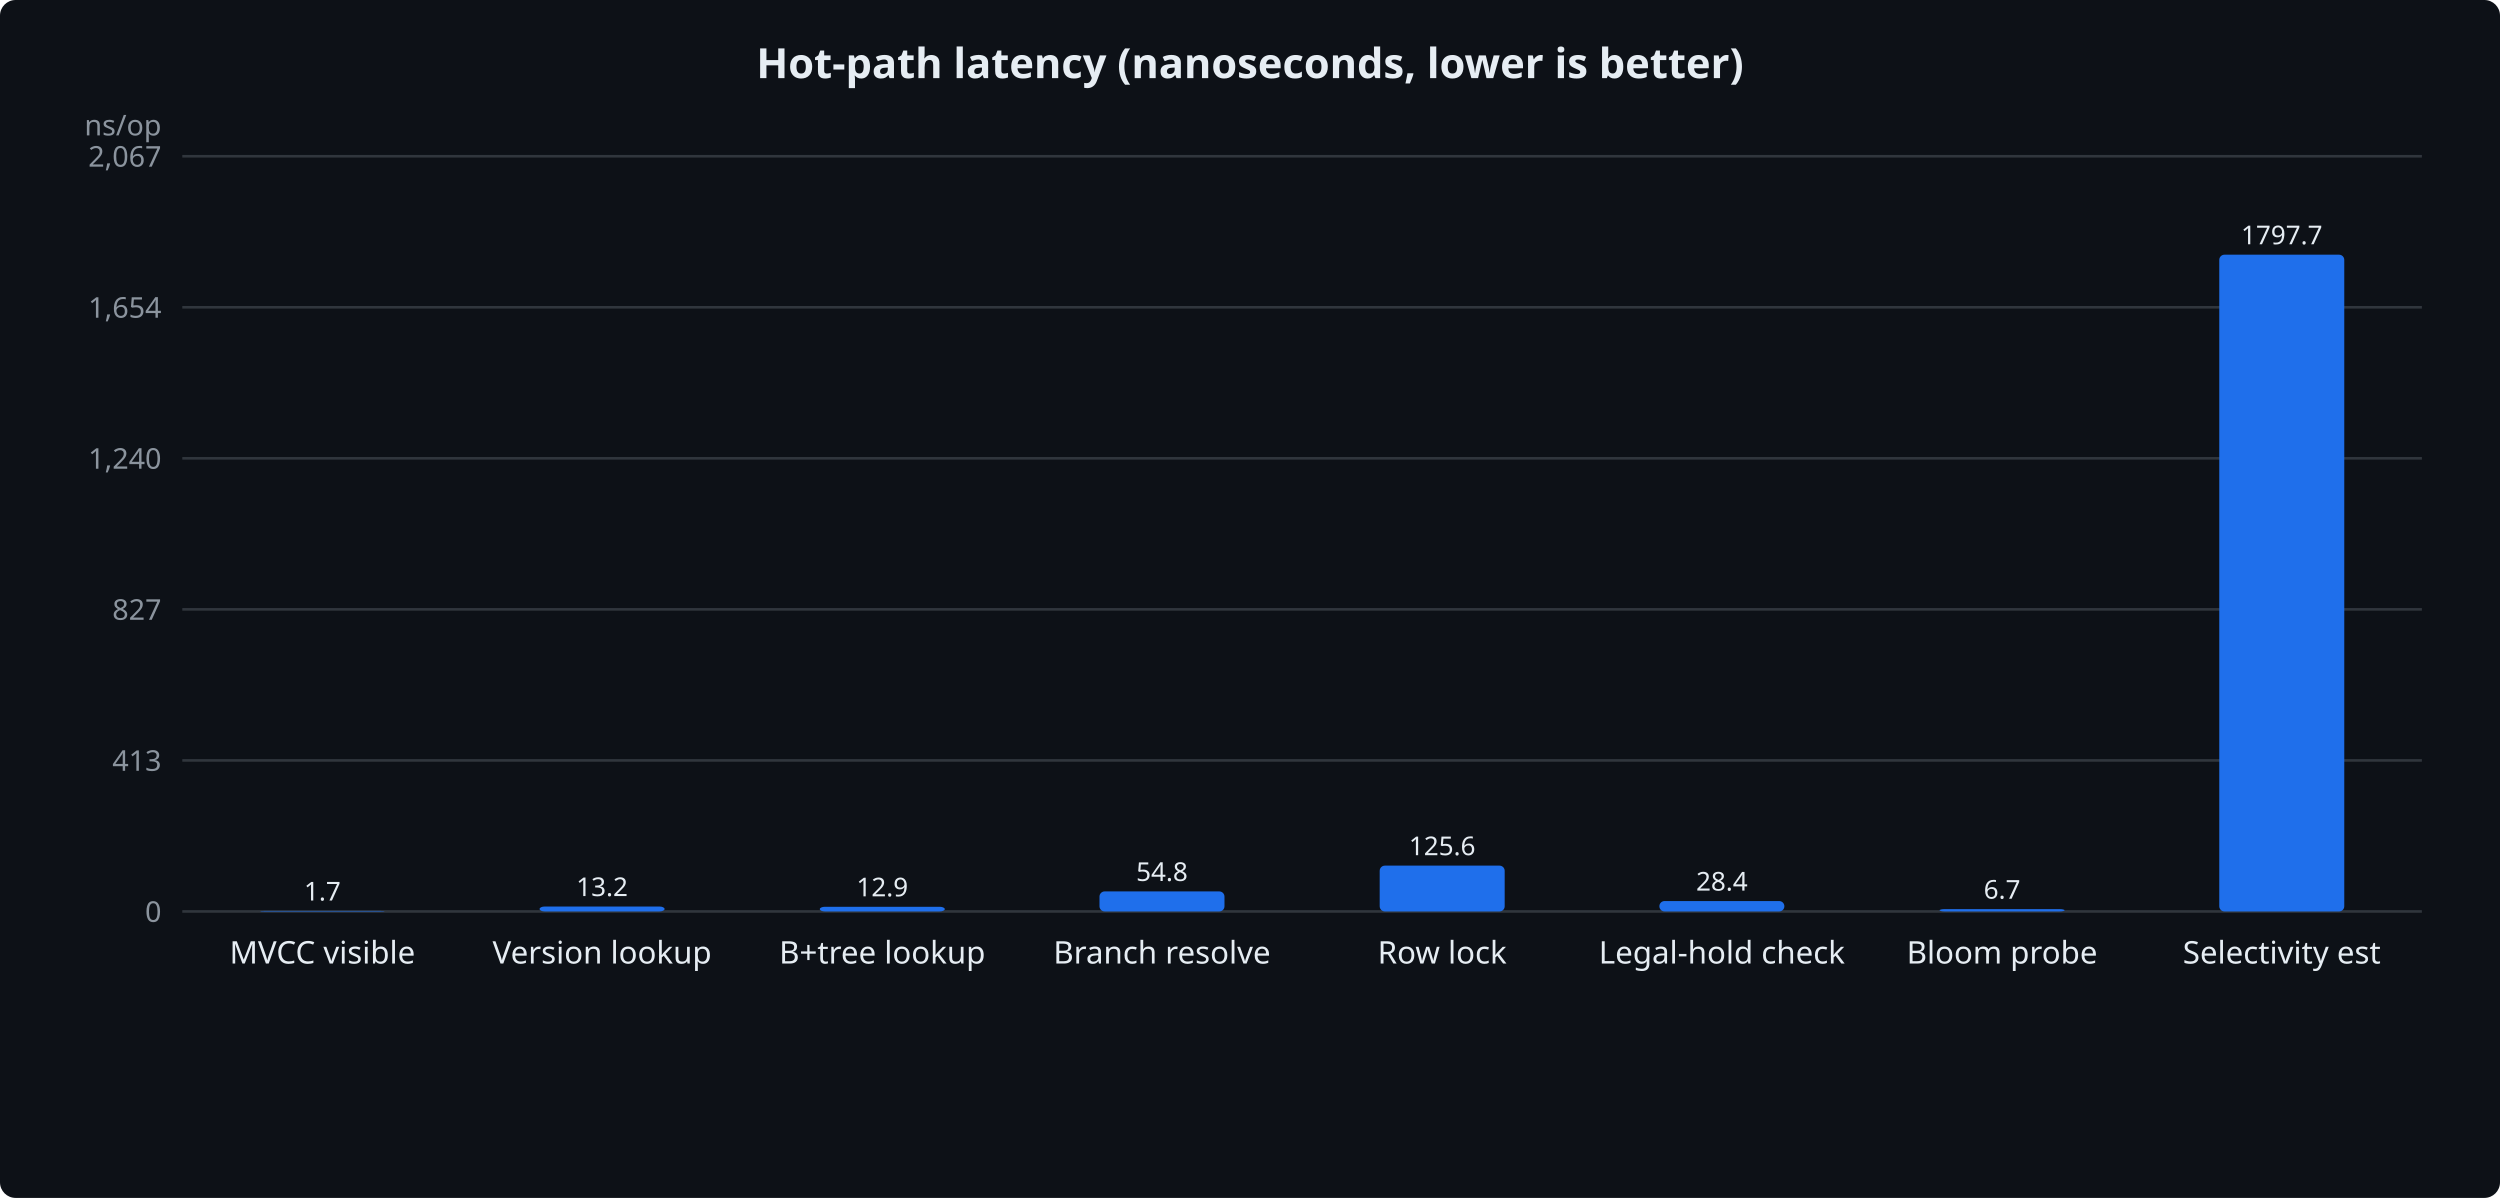
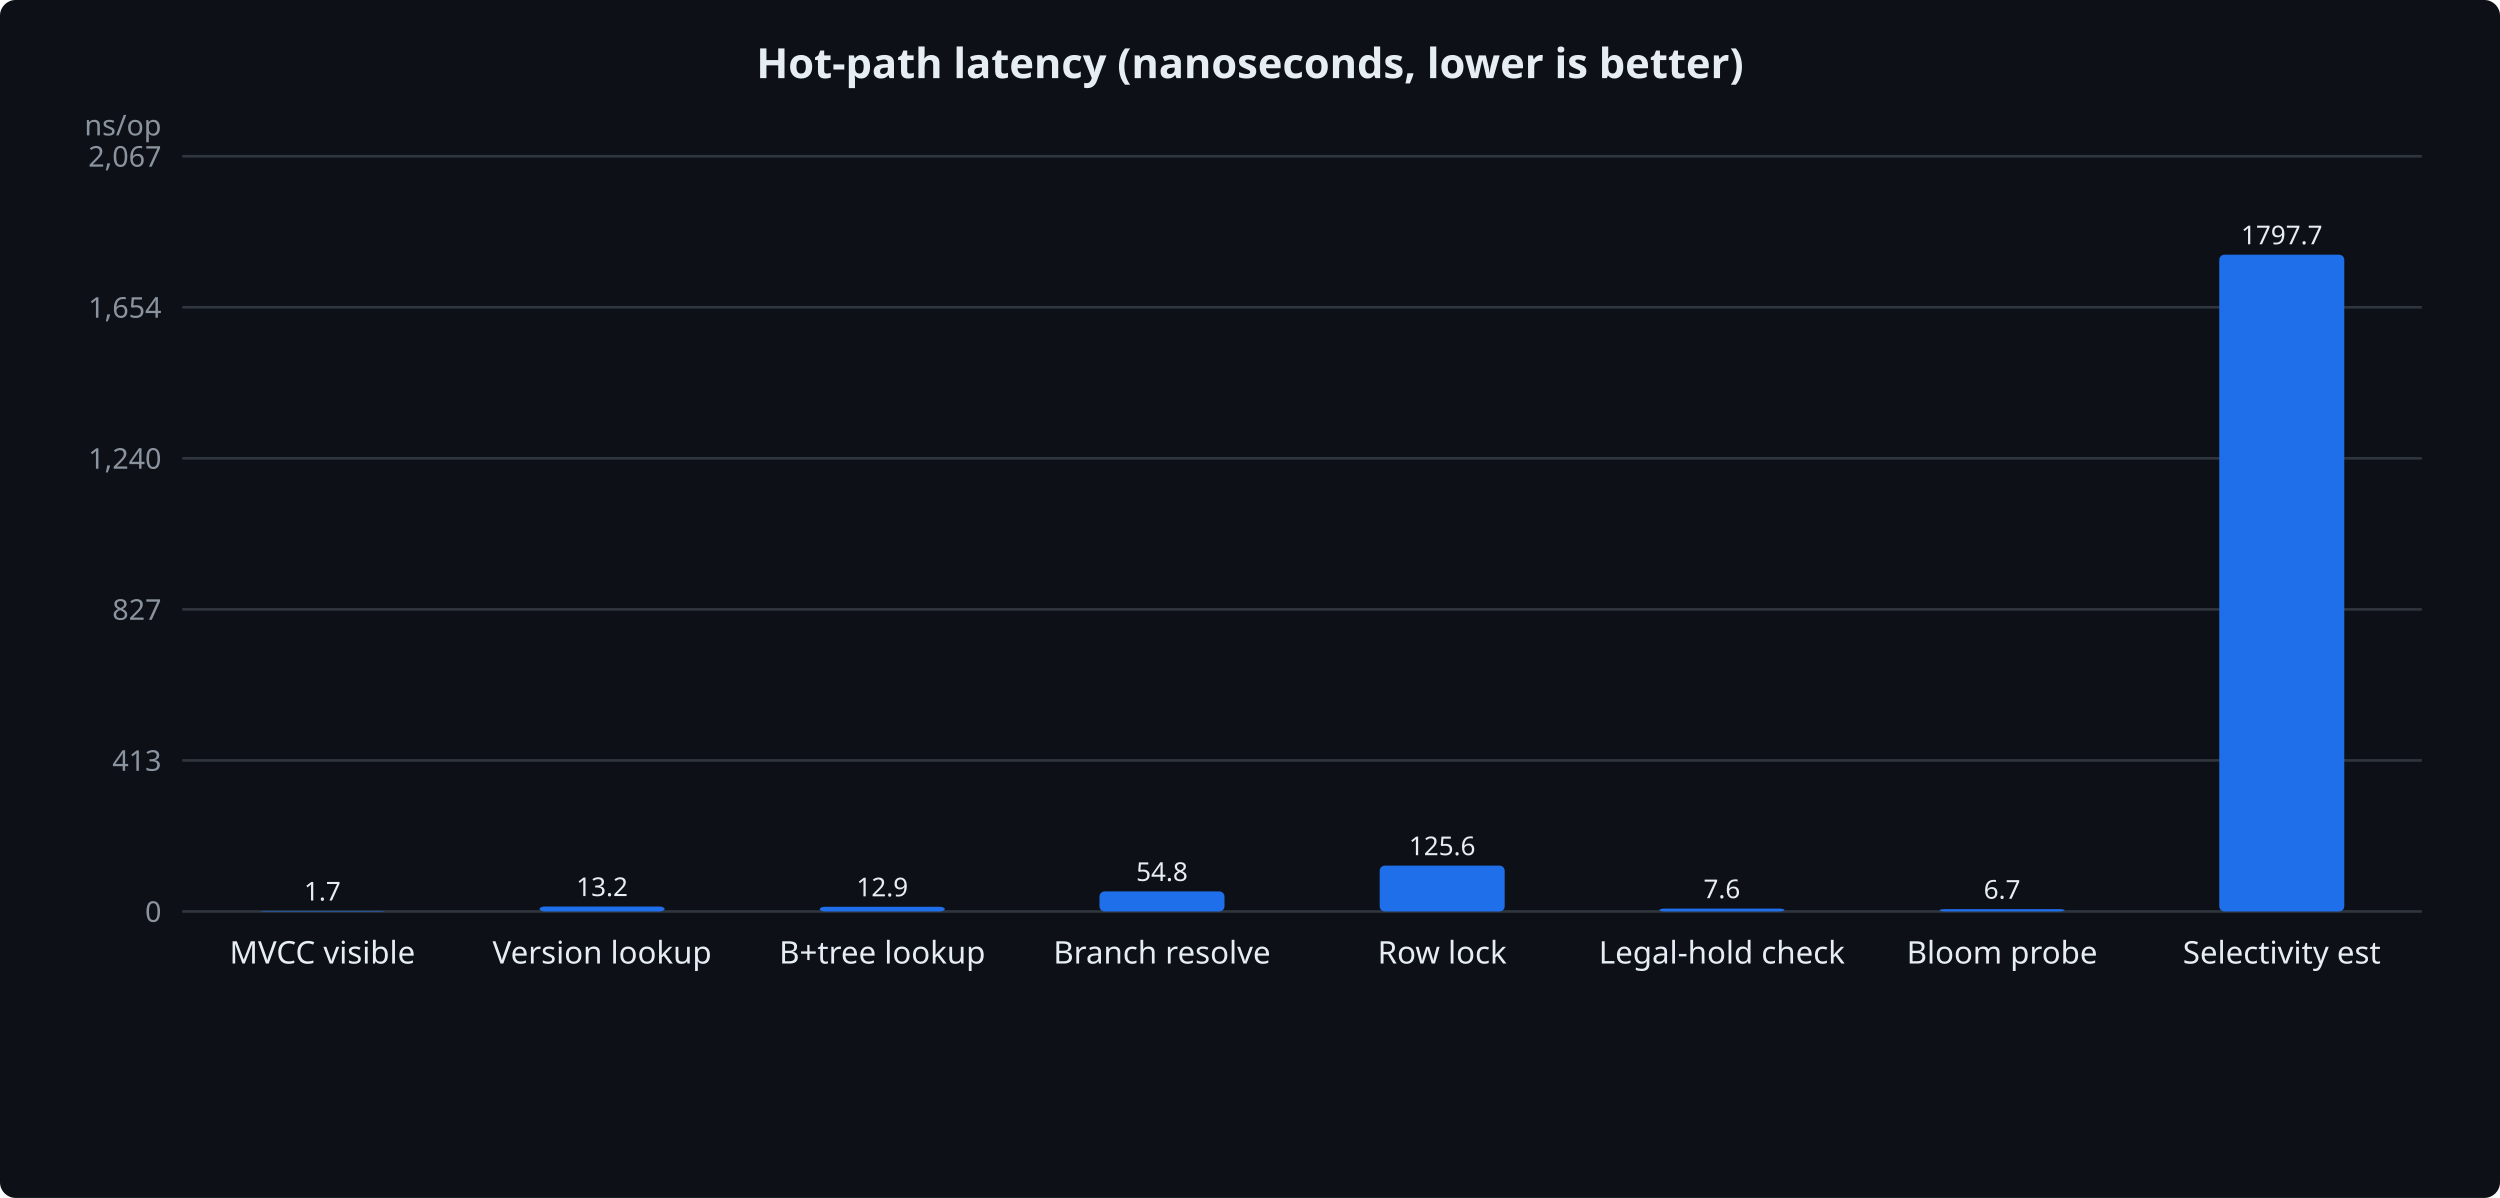
<svg xmlns="http://www.w3.org/2000/svg" viewBox="0 0 960 460" width="100%" font-family="ui-sans-serif, system-ui, sans-serif">
  <rect width="960" height="460" fill="#0d1117" rx="6" />
  <text x="480.0" y="30" text-anchor="middle" fill="#e6edf3" font-size="16" font-weight="600">Hot-path latency (nanoseconds, lower is better)</text>
  <line x1="70" y1="350.0" x2="930" y2="350.0" stroke="#30363d" stroke-width="1" />
  <text x="62" y="354.0" text-anchor="end" fill="#8b949e" font-size="11">0</text>
  <line x1="70" y1="292.0" x2="930" y2="292.0" stroke="#30363d" stroke-width="1" />
  <text x="62" y="296.0" text-anchor="end" fill="#8b949e" font-size="11">413</text>
  <line x1="70" y1="234.0" x2="930" y2="234.0" stroke="#30363d" stroke-width="1" />
  <text x="62" y="238.0" text-anchor="end" fill="#8b949e" font-size="11">827</text>
  <line x1="70" y1="176.0" x2="930" y2="176.0" stroke="#30363d" stroke-width="1" />
  <text x="62" y="180.0" text-anchor="end" fill="#8b949e" font-size="11">1,240</text>
  <line x1="70" y1="118.0" x2="930" y2="118.0" stroke="#30363d" stroke-width="1" />
  <text x="62" y="122.0" text-anchor="end" fill="#8b949e" font-size="11">1,654</text>
  <line x1="70" y1="60.0" x2="930" y2="60.0" stroke="#30363d" stroke-width="1" />
  <text x="62" y="64.0" text-anchor="end" fill="#8b949e" font-size="11">2,067</text>
  <text x="62" y="52" text-anchor="end" fill="#8b949e" font-size="11">ns/op</text>
  <rect x="99.8" y="349.8" width="48.0" height="0.2" fill="#1f6feb" rx="2" />
  <text x="123.8" y="345.8" text-anchor="middle" fill="#e6edf3" font-size="10">1.7</text>
  <text x="123.8" y="370" text-anchor="middle" fill="#e6edf3" font-size="12">MVCC visible</text>
  <rect x="207.2" y="348.1" width="48.0" height="1.9" fill="#1f6feb" rx="2" />
  <text x="231.2" y="344.1" text-anchor="middle" fill="#e6edf3" font-size="10">13.2</text>
  <text x="231.2" y="370" text-anchor="middle" fill="#e6edf3" font-size="12">Version lookup</text>
  <rect x="314.8" y="348.2" width="48.0" height="1.8" fill="#1f6feb" rx="2" />
  <text x="338.8" y="344.2" text-anchor="middle" fill="#e6edf3" font-size="10">12.9</text>
  <text x="338.8" y="370" text-anchor="middle" fill="#e6edf3" font-size="12">B+tree lookup</text>
  <rect x="422.2" y="342.3" width="48.0" height="7.7" fill="#1f6feb" rx="2" />
  <text x="446.2" y="338.3" text-anchor="middle" fill="#e6edf3" font-size="10">54.8</text>
  <text x="446.2" y="370" text-anchor="middle" fill="#e6edf3" font-size="12">Branch resolve</text>
  <rect x="529.8" y="332.4" width="48.0" height="17.6" fill="#1f6feb" rx="2" />
  <text x="553.8" y="328.4" text-anchor="middle" fill="#e6edf3" font-size="10">125.6</text>
  <text x="553.8" y="370" text-anchor="middle" fill="#e6edf3" font-size="12">Row lock</text>
-   <rect x="637.2" y="346.0" width="48.0" height="4.0" fill="#1f6feb" rx="2" />
-   <text x="661.2" y="342.0" text-anchor="middle" fill="#e6edf3" font-size="10">28.4</text>
+   <rect x="637.2" y="348.9" width="48.0" height="1.1" fill="#1f6feb" rx="2" />
+   <text x="661.2" y="344.9" text-anchor="middle" fill="#e6edf3" font-size="10">7.6</text>
  <text x="661.2" y="370" text-anchor="middle" fill="#e6edf3" font-size="12">Legal-hold check</text>
  <rect x="744.8" y="349.1" width="48.0" height="0.9" fill="#1f6feb" rx="2" />
  <text x="768.8" y="345.1" text-anchor="middle" fill="#e6edf3" font-size="10">6.7</text>
  <text x="768.8" y="370" text-anchor="middle" fill="#e6edf3" font-size="12">Bloom probe</text>
  <rect x="852.2" y="97.8" width="48.0" height="252.2" fill="#1f6feb" rx="2" />
  <text x="876.2" y="93.8" text-anchor="middle" fill="#e6edf3" font-size="10">1797.7</text>
  <text x="876.2" y="370" text-anchor="middle" fill="#e6edf3" font-size="12">Selectivity est</text>
</svg>
